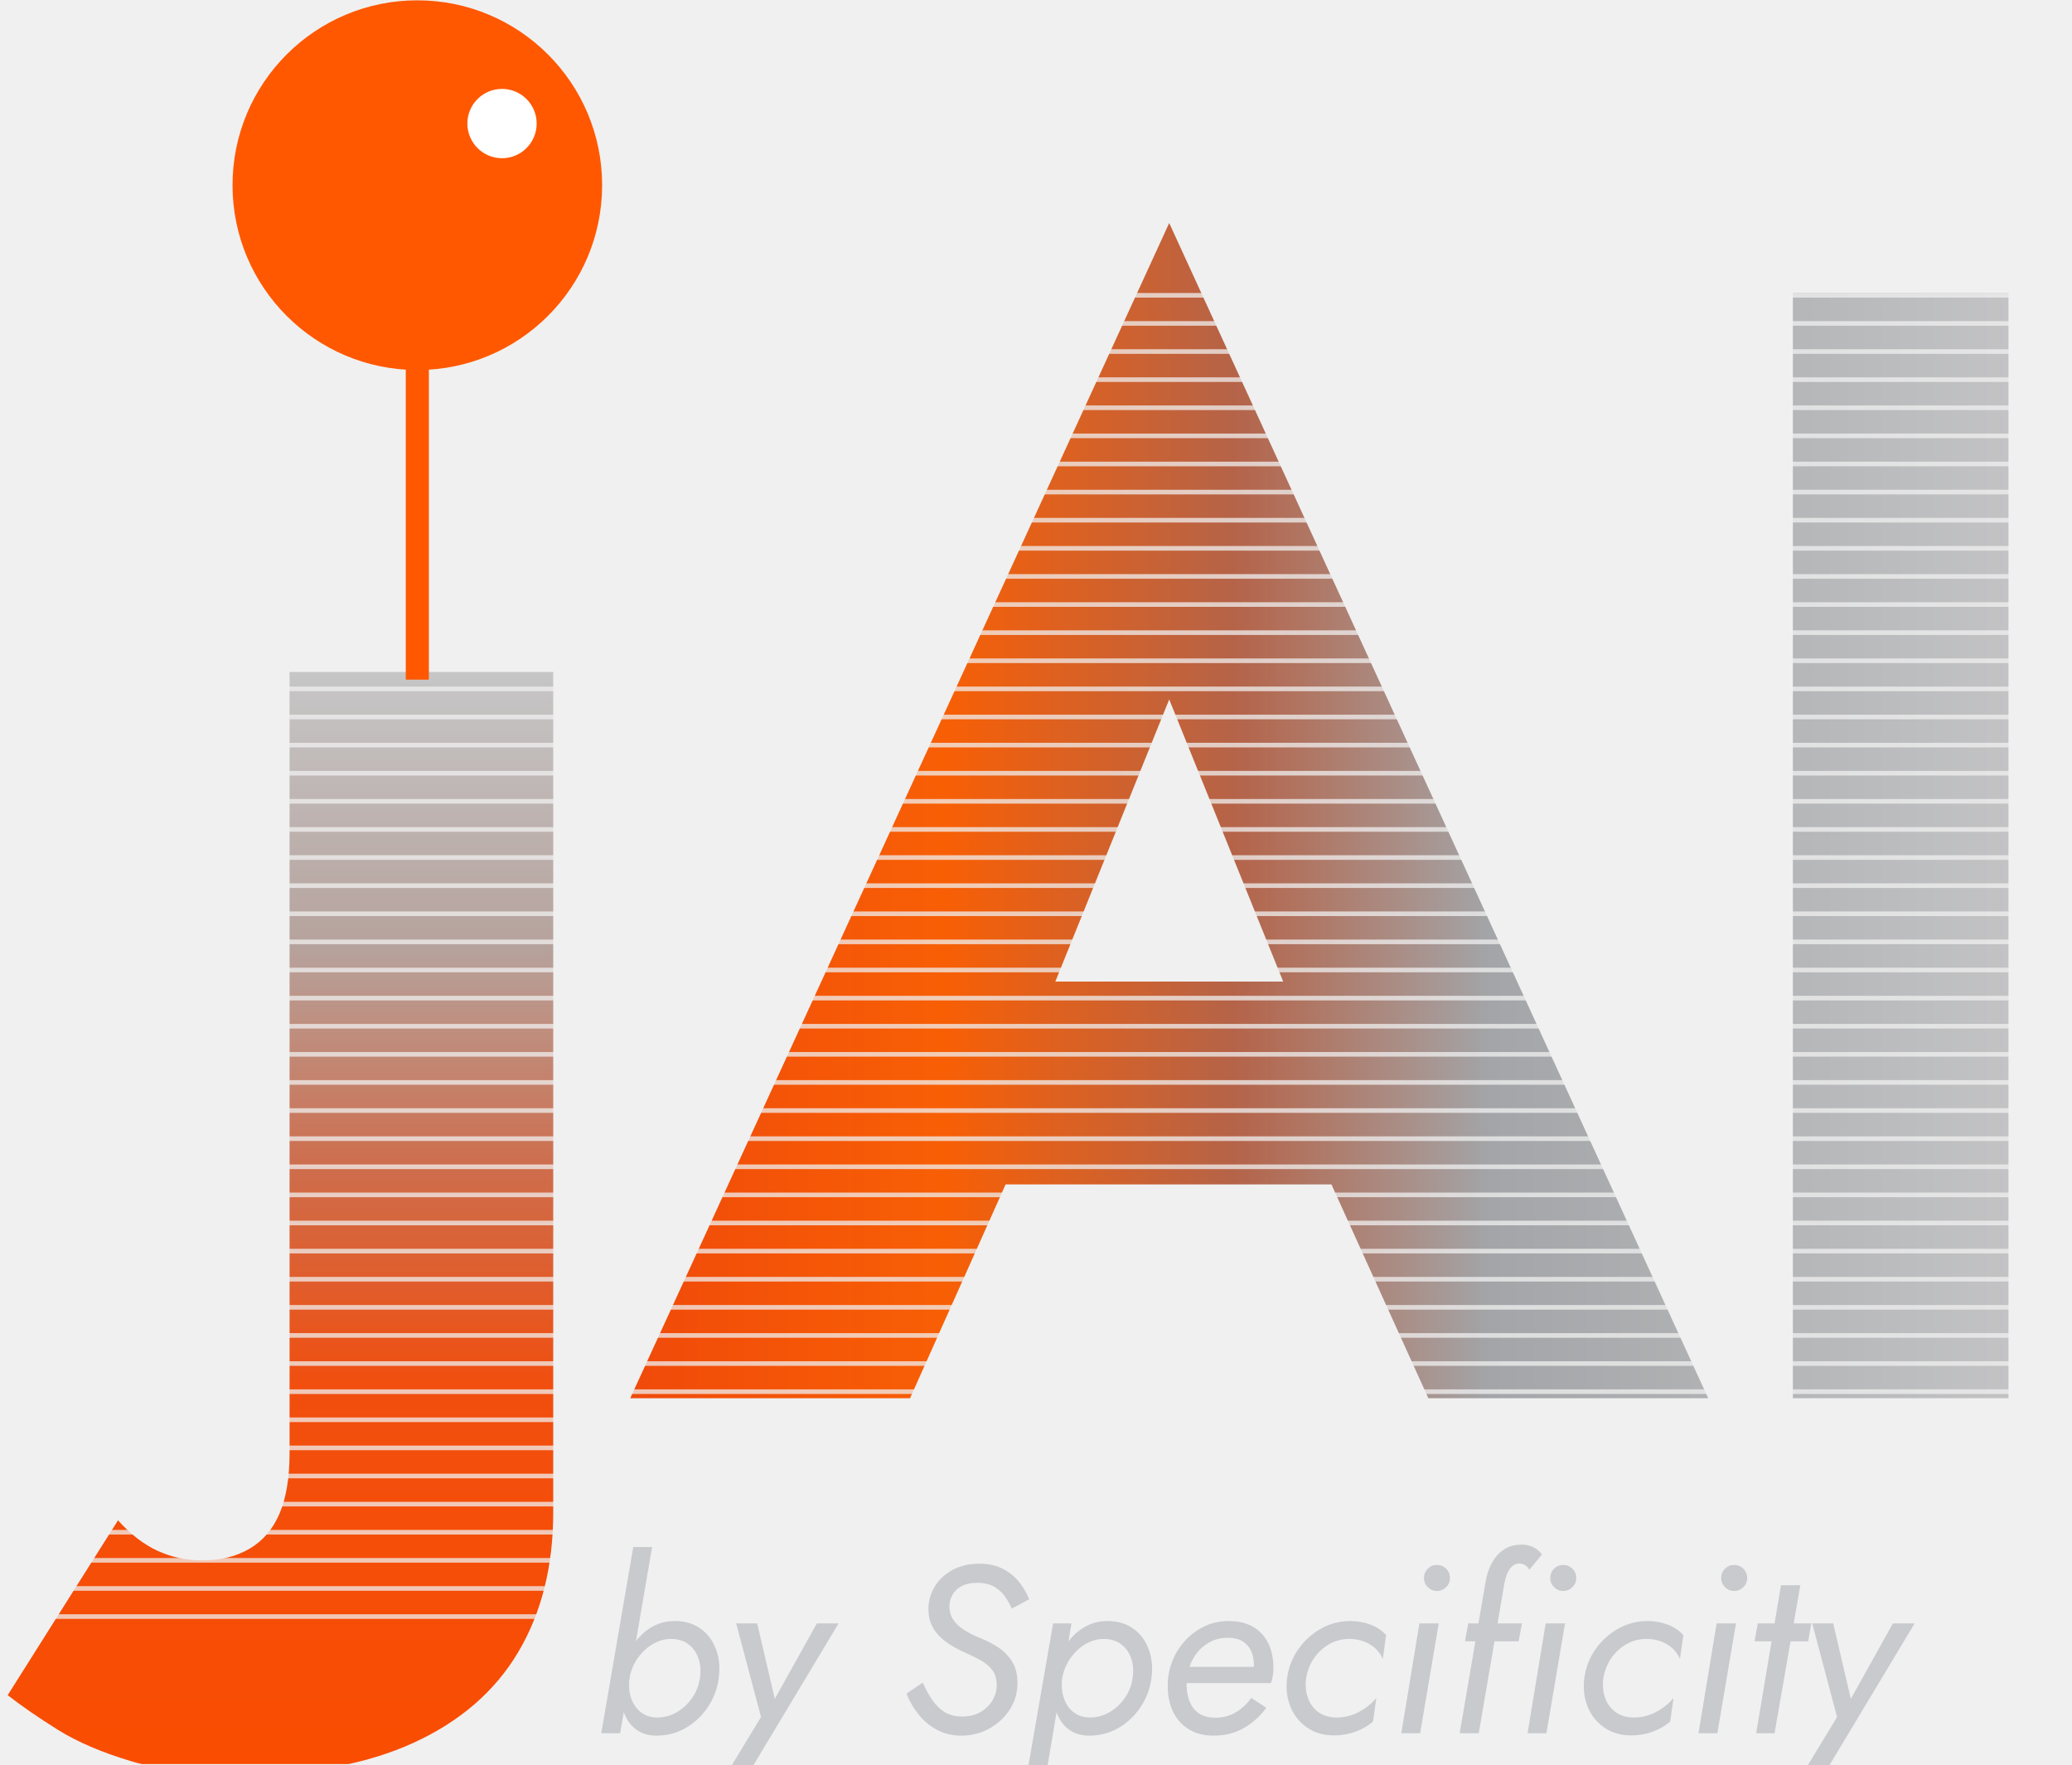
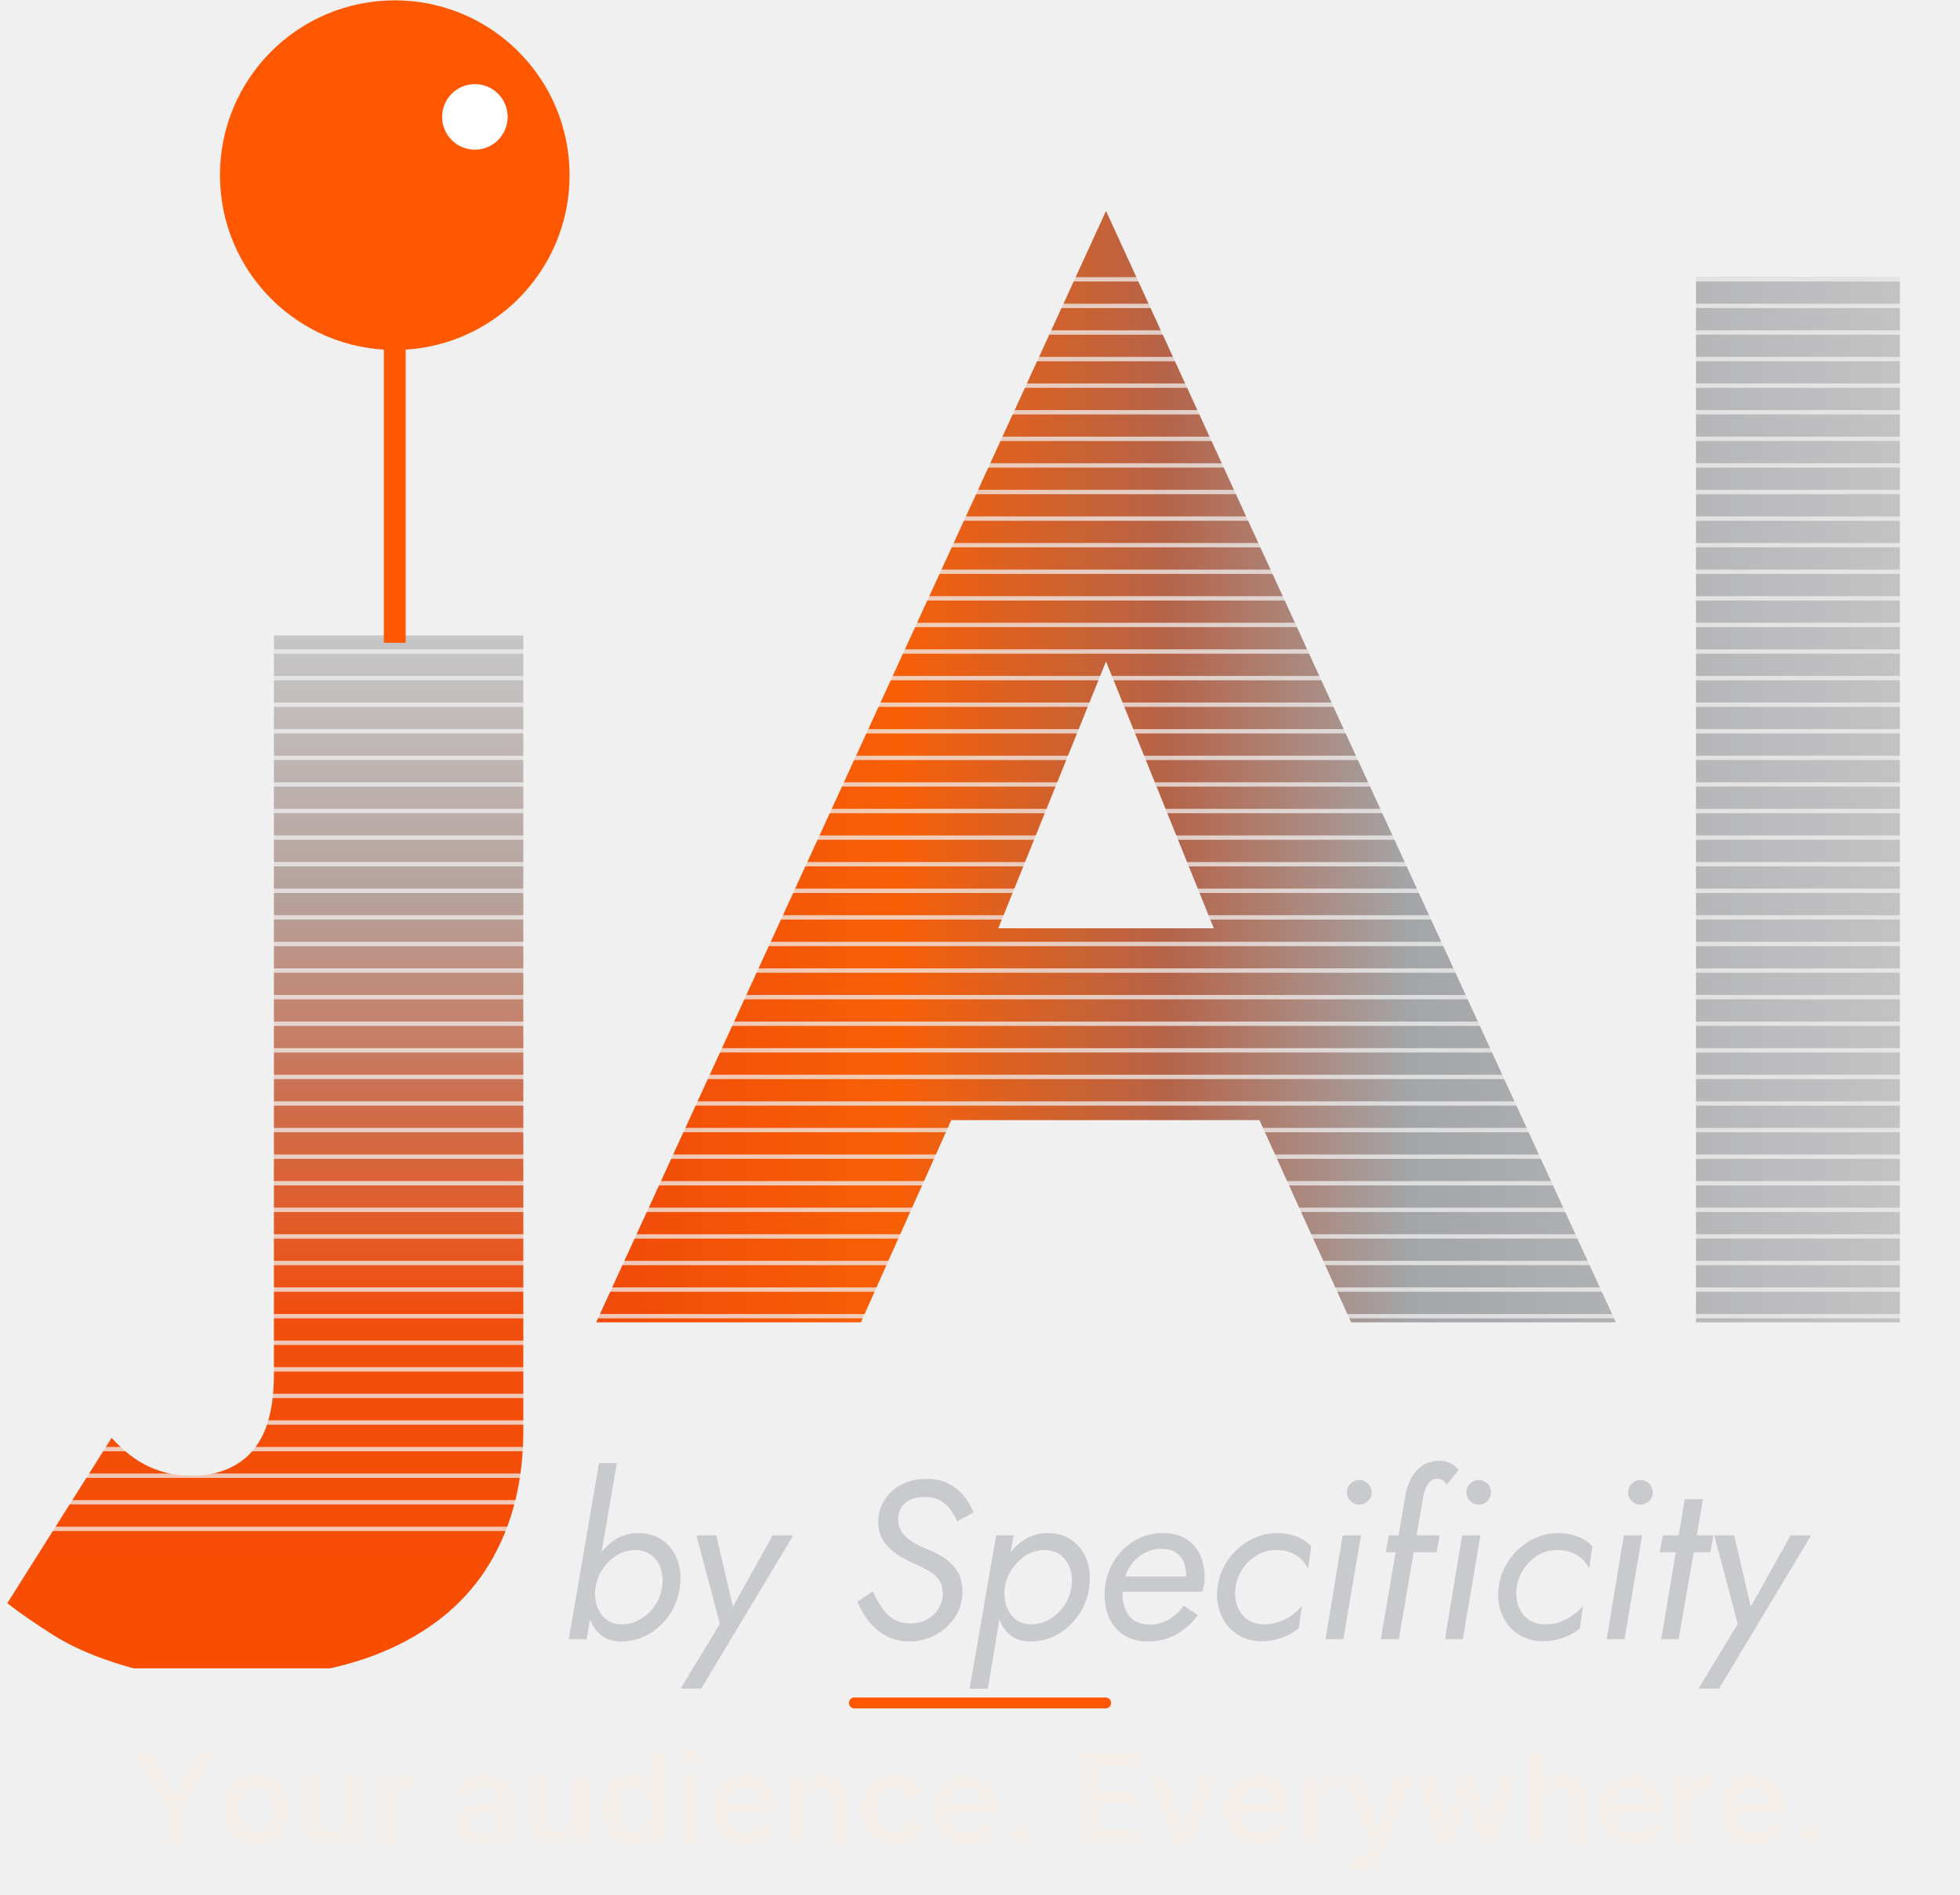
- <svg xmlns="http://www.w3.org/2000/svg" viewBox="256.3 42.0 538.2 458.0" width="538" height="458">
+ <svg xmlns="http://www.w3.org/2000/svg" viewBox="256.3 42.0 538.2 520" width="538" height="520">
  <defs>
    <linearGradient id="ai" gradientUnits="userSpaceOnUse" x1="420" y1="0" x2="792.5" y2="0">
      <stop offset="0" stop-color="#F04A0A" />
      <stop offset="0.22" stop-color="#F85F05" />
      <stop offset="0.42" stop-color="#B56348" />
      <stop offset="0.6" stop-color="#A3A5A8" />
      <stop offset="1" stop-color="#C6C6C7" />
    </linearGradient>
    <linearGradient id="jg" gradientUnits="userSpaceOnUse" x1="0" y1="216.4" x2="0" y2="502.8">
      <stop offset="0" stop-color="#C6C6C7" />
      <stop offset="0.25" stop-color="#B6A29C" />
      <stop offset="0.45" stop-color="#CE6D4C" />
      <stop offset="0.65" stop-color="#F14E0E" />
      <stop offset="1" stop-color="#FA4D01" />
    </linearGradient>
    <mask id="m" maskUnits="userSpaceOnUse" x="256.296" y="42" width="538.222" height="458">
      <rect x="256.296" y="42" width="538.222" height="458" fill="#fff" />
      <g fill="#000" opacity="0.75">
        <rect x="253" y="118.0" width="544" height="1.2" />
        <rect x="253" y="125.3" width="544" height="1.2" />
        <rect x="253" y="132.6" width="544" height="1.2" />
        <rect x="253" y="139.9" width="544" height="1.2" />
        <rect x="253" y="147.2" width="544" height="1.2" />
        <rect x="253" y="154.5" width="544" height="1.2" />
        <rect x="253" y="161.8" width="544" height="1.2" />
        <rect x="253" y="169.1" width="544" height="1.2" />
        <rect x="253" y="176.4" width="544" height="1.2" />
        <rect x="253" y="183.7" width="544" height="1.2" />
        <rect x="253" y="191.0" width="544" height="1.2" />
        <rect x="253" y="198.3" width="544" height="1.2" />
        <rect x="253" y="205.6" width="544" height="1.2" />
        <rect x="253" y="212.9" width="544" height="1.2" />
        <rect x="253" y="220.2" width="544" height="1.2" />
        <rect x="253" y="227.5" width="544" height="1.2" />
        <rect x="253" y="234.8" width="544" height="1.2" />
        <rect x="253" y="242.1" width="544" height="1.2" />
        <rect x="253" y="249.4" width="544" height="1.2" />
        <rect x="253" y="256.7" width="544" height="1.2" />
        <rect x="253" y="264.0" width="544" height="1.2" />
        <rect x="253" y="271.3" width="544" height="1.2" />
        <rect x="253" y="278.6" width="544" height="1.2" />
        <rect x="253" y="285.9" width="544" height="1.2" />
        <rect x="253" y="293.2" width="544" height="1.2" />
        <rect x="253" y="300.5" width="544" height="1.2" />
        <rect x="253" y="307.8" width="544" height="1.2" />
        <rect x="253" y="315.1" width="544" height="1.2" />
        <rect x="253" y="322.4" width="544" height="1.2" />
        <rect x="253" y="329.7" width="544" height="1.2" />
        <rect x="253" y="337.0" width="544" height="1.2" />
        <rect x="253" y="344.3" width="544" height="1.2" />
        <rect x="253" y="351.6" width="544" height="1.2" />
        <rect x="253" y="358.9" width="544" height="1.2" />
        <rect x="253" y="366.2" width="544" height="1.2" />
        <rect x="253" y="373.5" width="544" height="1.2" />
        <rect x="253" y="380.8" width="544" height="1.2" />
        <rect x="253" y="388.1" width="544" height="1.2" />
        <rect x="253" y="395.4" width="544" height="1.2" />
        <rect x="253" y="402.7" width="544" height="1.2" />
        <rect x="253" y="410.0" width="544" height="1.2" />
        <rect x="253" y="417.3" width="544" height="1.2" />
        <rect x="253" y="424.6" width="544" height="1.2" />
        <rect x="253" y="431.9" width="544" height="1.2" />
        <rect x="253" y="439.2" width="544" height="1.2" />
        <rect x="253" y="446.5" width="544" height="1.2" />
        <rect x="253" y="453.8" width="544" height="1.2" />
        <rect x="253" y="461.1" width="544" height="1.2" />
      </g>
    </mask>
  </defs>
  <g mask="url(#m)">
    <path fill="url(#jg)" d="M286.953 436.708 258.296 482.112Q263.533 486.212 271.242 491.049Q278.951 495.885 290.718 499.364Q302.485 502.843 318.246 502.843Q345.374 502.843 363.621 494.522Q381.868 486.2 390.934 470.881Q400.0 455.562 400.0 434.695V216.4H331.516V419.131Q331.516 428.839 328.923 434.923Q326.33 441.007 321.143 444.061Q315.957 447.114 308.884 447.114Q302.64 447.114 297.243 444.632Q291.846 442.15 286.953 436.708Z" />
    <path fill="url(#ai)" d="M490.475 349.473H631.045L626.73 296.8H494.79ZM560.0 223.544 597.564 316.489 595.173 334.116 627.315 405.0H700.0L560.0 99.828L420.0 405.0H492.685L525.587 331.401L522.724 315.868Z" />
    <path fill="url(#ai)" d="M722.0 118.0V405.0H778.0V118.0Z" />
  </g>
  <rect x="361.7" y="90.0" width="6" height="128.4" fill="#FF5800" />
  <circle cx="364.7" cy="90" r="48" fill="#FF5800" />
  <circle cx="386.7" cy="74" r="9" fill="#FFFFFF" />
  <g fill="#C8CACD">
    <path transform="translate(410.0,492.0) scale(0.062,-0.062)" d="M253 780H174L40 0H119ZM532 230Q541 295 521.5 349.5Q502 404 457.5 437.0Q413 470 348 470Q302 470 263.5 451.0Q225 432 196.0 399.0Q167 366 148.0 322.5Q129 279 122 230Q116 184 121.5 141.0Q127 98 145.0 64.0Q163 30 194.5 10.0Q226 -10 272 -10Q337 -10 392.5 21.5Q448 53 485.5 108.0Q523 163 532 230ZM453 230Q446 183 419.0 145.5Q392 108 353.5 86.5Q315 65 270 66Q240 67 217.5 80.0Q195 93 180.0 116.0Q165 139 159.5 168.0Q154 197 158 230Q164 265 180.5 295.0Q197 325 221.0 347.5Q245 370 273.5 382.5Q302 395 332 395Q376 395 405.5 372.5Q435 350 447.5 312.5Q460 275 453 230Z" />
    <path transform="translate(444.3,492.0) scale(0.062,-0.062)" d="M481 460H390L192 105L224 100L140 460H52L156 68L-18 -219H73Z" />
    <path transform="translate(470.8,492.0) scale(0.062,-0.062)" d="" />
    <path transform="translate(489.4,492.0) scale(0.062,-0.062)" d="M106 212 38 166Q56 120 88.0 79.5Q120 39 165.5 14.5Q211 -10 268 -10Q331 -10 384.5 19.5Q438 49 470.5 99.0Q503 149 503 210Q503 266 479.5 302.0Q456 338 421.0 360.5Q386 383 351 397Q318 410 293.5 424.0Q269 438 252.0 454.0Q235 470 226.5 489.0Q218 508 218 530Q218 558 231.0 580.5Q244 603 269.5 616.5Q295 630 333 630Q377 630 405.0 614.0Q433 598 450.5 573.0Q468 548 479 522L552 561Q537 600 509.5 634.0Q482 668 441.0 689.0Q400 710 343 710Q279 710 231.0 684.0Q183 658 156.5 614.5Q130 571 130 519Q130 479 145.5 449.0Q161 419 185.0 398.0Q209 377 235.5 362.0Q262 347 285 337Q321 321 350.5 304.5Q380 288 398.0 264.0Q416 240 416 200Q416 168 398.5 138.0Q381 108 348.5 89.0Q316 70 271 70Q229 70 199.0 88.0Q169 106 147.0 138.0Q125 170 106 212Z" />
    <path transform="translate(522.4,492.0) scale(0.062,-0.062)" d="M83 -219 197 460H120L2 -220ZM532 230Q541 295 521.5 349.5Q502 404 457.5 437.0Q413 470 348 470Q302 470 263.5 451.0Q225 432 196.0 399.0Q167 366 148.0 322.5Q129 279 122 230Q116 184 121.5 141.0Q127 98 145.0 64.0Q163 30 194.5 10.0Q226 -10 272 -10Q337 -10 392.5 21.5Q448 53 485.5 108.0Q523 163 532 230ZM453 230Q446 183 419.0 145.5Q392 108 353.5 86.5Q315 65 270 66Q240 67 217.5 80.0Q195 93 180.0 116.0Q165 139 159.5 168.0Q154 197 158 230Q164 265 180.5 295.0Q197 325 221.0 347.5Q245 370 273.5 382.5Q302 395 332 395Q376 395 405.5 372.5Q435 350 447.5 312.5Q460 275 453 230Z" />
    <path transform="translate(556.7,492.0) scale(0.062,-0.062)" d="M238 -10Q312 -10 368.0 23.0Q424 56 460 107L397 148Q372 112 333.5 88.5Q295 65 248 65Q206 65 179.0 82.5Q152 100 139.0 132.0Q126 164 126 205Q126 244 138.5 279.5Q151 315 174.0 342.0Q197 369 228.5 384.5Q260 400 298 400Q335 400 359.0 386.0Q383 372 395.5 346.5Q408 321 408 285Q408 271 404.0 257.5Q400 244 395 232L426 278H96V210H479Q483 218 486.5 236.0Q490 254 490 269Q490 335 467.0 379.5Q444 424 402.5 447.0Q361 470 303 470Q248 470 201.5 448.0Q155 426 120.5 388.5Q86 351 66.5 302.5Q47 254 47 200Q47 134 71.0 87.0Q95 40 138.0 15.0Q181 -10 238 -10Z" />
    <path transform="translate(587.7,492.0) scale(0.062,-0.062)" d="M127 230Q134 276 159.0 313.0Q184 350 222.5 372.5Q261 395 307 395Q357 395 394.5 372.0Q432 349 448 311L462 411Q436 440 396.5 455.0Q357 470 313 470Q245 470 188.0 437.5Q131 405 93.5 351.0Q56 297 47 230Q39 166 61.0 111.5Q83 57 130.5 24.0Q178 -9 244 -9Q291 -9 333.5 6.5Q376 22 407 49L421 148Q395 115 349.5 90.0Q304 65 251 66Q206 67 176.0 90.0Q146 113 133.5 150.5Q121 188 127 230Z" />
    <path transform="translate(616.5,492.0) scale(0.062,-0.062)" d="M156 650Q156 628 172.0 612.0Q188 596 210 596Q233 596 249.0 612.0Q265 628 265 650Q265 673 249.0 689.0Q233 705 210 705Q188 705 172.0 689.0Q156 673 156 650ZM137 460 61 0H140L218 460Z" />
    <path transform="translate(632.1,492.0) scale(0.062,-0.062)" d="M90 460 76 385H301L315 460ZM346 685 399 749Q386 766 366.0 777.5Q346 789 317 790Q273 791 241.0 770.5Q209 750 189.0 713.5Q169 677 162 631L54 0H134L240 620Q244 645 252.0 665.5Q260 686 273.0 698.5Q286 711 304 711Q317 711 327.5 704.5Q338 698 346 685Z" />
    <path transform="translate(649.3,492.0) scale(0.062,-0.062)" d="M156 650Q156 628 172.0 612.0Q188 596 210 596Q233 596 249.0 612.0Q265 628 265 650Q265 673 249.0 689.0Q233 705 210 705Q188 705 172.0 689.0Q156 673 156 650ZM137 460 61 0H140L218 460Z" />
    <path transform="translate(664.9,492.0) scale(0.062,-0.062)" d="M127 230Q134 276 159.0 313.0Q184 350 222.5 372.5Q261 395 307 395Q357 395 394.5 372.0Q432 349 448 311L462 411Q436 440 396.5 455.0Q357 470 313 470Q245 470 188.0 437.5Q131 405 93.5 351.0Q56 297 47 230Q39 166 61.0 111.5Q83 57 130.5 24.0Q178 -9 244 -9Q291 -9 333.5 6.5Q376 22 407 49L421 148Q395 115 349.5 90.0Q304 65 251 66Q206 67 176.0 90.0Q146 113 133.5 150.5Q121 188 127 230Z" />
    <path transform="translate(693.7,492.0) scale(0.062,-0.062)" d="M156 650Q156 628 172.0 612.0Q188 596 210 596Q233 596 249.0 612.0Q265 628 265 650Q265 673 249.0 689.0Q233 705 210 705Q188 705 172.0 689.0Q156 673 156 650ZM137 460 61 0H140L218 460Z" />
    <path transform="translate(709.3,492.0) scale(0.062,-0.062)" d="M58 460 44 385H269L282 460ZM155 620 51 0H128L236 620Z" />
    <path transform="translate(723.8,492.0) scale(0.062,-0.062)" d="M481 460H390L192 105L224 100L140 460H52L156 68L-18 -219H73Z" />
  </g>
+   <g aria-label="Your audience. Everywhere." fill="#F3EEE9" transform="translate(292.11 548) scale(0.01660156 -0.01660156)">
+     <path transform="translate(0.00 0)" d="M600 0V577L50 1490H362L628 1020Q659 965 685.0 913.5Q711 862 735 800Q760 864 785.5 915.5Q811 967 840 1020L1101 1490H1411L867 577V0Z" />
+     <path transform="translate(1461.00 0)" d="M623 -23Q460 -23 340.0 49.5Q220 122 154.5 251.5Q89 381 89 553Q89 727 154.5 857.5Q220 988 340.0 1060.0Q460 1132 623 1132Q786 1132 906.0 1060.0Q1026 988 1092.0 857.5Q1158 727 1158 553Q1158 381 1092.0 251.5Q1026 122 906.0 49.5Q786 -23 623 -23ZM623 188Q714 188 774.0 237.0Q834 286 864.0 369.0Q894 452 894 554Q894 657 864.0 740.0Q834 823 774.0 872.0Q714 921 623 921Q533 921 473.0 872.0Q413 823 383.5 740.0Q354 657 354 554Q354 452 383.5 369.0Q413 286 473.0 237.0Q533 188 623 188Z" />
+     <path transform="translate(2708.00 0)" d="M521 -14Q348 -14 243.0 96.0Q138 206 138 407V1118H398V447Q398 335 456.5 271.0Q515 207 617 207Q721 207 788.0 274.0Q855 341 855 463V1118H1116V0H869L867 224Q767 -14 521 -14Z" />
+     <path transform="translate(3962.00 0)" d="M138 0V1118H390V931H402Q432 1028 507.0 1080.5Q582 1133 678 1133Q728 1133 773 1126V887Q757 891 721.0 895.5Q685 900 650 900Q541 900 469.5 832.5Q398 765 398 658V0Z" />
+     <path transform="translate(5291.00 0)" d="M450 -23Q344 -23 259.0 15.5Q174 54 125.0 129.0Q76 204 76 314Q76 440 137.5 509.5Q199 579 296.5 610.5Q394 642 502 653Q648 669 713.0 682.5Q778 696 778 754V759Q778 841 728.0 886.5Q678 932 583 932Q485 932 427.0 889.0Q369 846 349 791L108 840Q157 988 285.5 1060.0Q414 1132 582 1132Q661 1132 741.5 1113.5Q822 1095 889.0 1051.5Q956 1008 997.0 933.5Q1038 859 1038 747V0H789V154H779Q742 82 661.0 29.5Q580 -23 450 -23ZM517 170Q637 170 708.5 239.0Q780 308 780 401V533Q762 519 716.0 508.5Q670 498 618.5 490.5Q567 483 533 478Q445 466 386.5 430.0Q328 394 328 317Q328 245 381.0 207.5Q434 170 517 170Z" />
+     <path transform="translate(6467.00 0)" d="M521 -14Q348 -14 243.0 96.0Q138 206 138 407V1118H398V447Q398 335 456.5 271.0Q515 207 617 207Q721 207 788.0 274.0Q855 341 855 463V1118H1116V0H869L867 224Q767 -14 521 -14Z" />
+     <path transform="translate(7721.00 0)" d="M550 -20Q418 -20 313.5 47.5Q209 115 149.0 244.0Q89 373 89 557Q89 743 150.0 871.5Q211 1000 315.5 1066.0Q420 1132 549 1132Q649 1132 712.5 1098.5Q776 1065 813.0 1018.5Q850 972 870 933H881V1490H1141V0H886V177H870Q849 137 811.0 91.0Q773 45 709.5 12.5Q646 -20 550 -20ZM621 194Q748 194 817.0 294.5Q886 395 886 558Q886 721 817.5 819.5Q749 918 621 918Q489 918 422.0 816.0Q355 714 355 558Q355 401 422.5 297.5Q490 194 621 194Z" />
+     <path transform="translate(8999.00 0)" d="M138 0V1118H398V0ZM268 1276Q206 1276 161.5 1317.5Q117 1359 117 1419Q117 1478 161.5 1519.5Q206 1561 268 1561Q331 1561 375.5 1519.5Q420 1478 420 1419Q420 1359 375.5 1317.5Q331 1276 268 1276Z" />
+     <path transform="translate(9535.00 0)" d="M632 -23Q463 -23 341.5 48.0Q220 119 154.5 248.0Q89 377 89 552Q89 724 153.5 854.5Q218 985 336.5 1058.5Q455 1132 615 1132Q751 1132 867.5 1072.5Q984 1013 1055.0 888.5Q1126 764 1126 568V486H348Q353 337 431.5 259.0Q510 181 635 181Q721 181 782.5 218.0Q844 255 870 326L1109 277Q1069 142 943.5 59.5Q818 -23 632 -23ZM349 663H873Q861 783 796.5 855.5Q732 928 616 928Q497 928 427.5 851.5Q358 775 349 663Z" />
+     <path transform="translate(10746.00 0)" d="M398 655V0H138V1118H384L387 895Q487 1132 733 1132Q906 1132 1010.5 1022.0Q1115 912 1115 711V0H855V671Q855 783 797.0 847.0Q739 911 637 911Q533 911 465.5 844.0Q398 777 398 655Z" />
+     <path transform="translate(11999.00 0)" d="M623 -23Q460 -23 340.0 49.5Q220 122 154.5 251.5Q89 381 89 553Q89 727 154.5 857.5Q220 988 340.0 1060.0Q460 1132 623 1132Q810 1132 939.5 1038.5Q1069 945 1105 781L862 730Q841 817 780.0 869.0Q719 921 625 921Q489 921 421.5 816.0Q354 711 354 554Q354 451 384.0 368.0Q414 285 474.0 236.5Q534 188 625 188Q721 188 782.5 242.5Q844 297 865 387L1108 336Q1072 169 942.0 73.0Q812 -23 623 -23Z" />
+     <path transform="translate(13192.00 0)" d="M632 -23Q463 -23 341.5 48.0Q220 119 154.5 248.0Q89 377 89 552Q89 724 153.5 854.5Q218 985 336.5 1058.5Q455 1132 615 1132Q751 1132 867.5 1072.5Q984 1013 1055.0 888.5Q1126 764 1126 568V486H348Q353 337 431.5 259.0Q510 181 635 181Q721 181 782.5 218.0Q844 255 870 326L1109 277Q1069 142 943.5 59.5Q818 -23 632 -23ZM349 663H873Q861 783 796.5 855.5Q732 928 616 928Q497 928 427.5 851.5Q358 775 349 663Z" />
+     <path transform="translate(14403.00 0)" d="M326 -17Q259 -17 212.5 29.0Q166 75 166 143Q166 210 212.5 256.0Q259 302 326 302Q394 302 440.5 256.0Q487 210 487 143Q487 75 440.5 29.0Q394 -17 326 -17Z" />
+     <path transform="translate(15572.00 0)" d="M150 0V1490H1118V1265H417V863H1066V641H417V225H1122V0Z" />
+     <path transform="translate(16812.00 0)" d="M455 0 39 1118H317L521 510Q546 436 565.5 361.0Q585 286 604 210Q622 286 641.0 361.0Q660 436 685 510L888 1118H1164L746 0Z" />
+     <path transform="translate(18014.00 0)" d="M632 -23Q463 -23 341.5 48.0Q220 119 154.5 248.0Q89 377 89 552Q89 724 153.5 854.5Q218 985 336.5 1058.5Q455 1132 615 1132Q751 1132 867.5 1072.5Q984 1013 1055.0 888.5Q1126 764 1126 568V486H348Q353 337 431.5 259.0Q510 181 635 181Q721 181 782.5 218.0Q844 255 870 326L1109 277Q1069 142 943.5 59.5Q818 -23 632 -23ZM349 663H873Q861 783 796.5 855.5Q732 928 616 928Q497 928 427.5 851.5Q358 775 349 663Z" />
+     <path transform="translate(19225.00 0)" d="M138 0V1118H390V931H402Q432 1028 507.0 1080.5Q582 1133 678 1133Q728 1133 773 1126V887Q757 891 721.0 895.5Q685 900 650 900Q541 900 469.5 832.5Q398 765 398 658V0Z" />
+     <path transform="translate(20038.00 0)" d="M127 -399 188 -196 219 -204Q307 -228 366.0 -199.5Q425 -171 445 -75L461 -4L39 1118H317L521 510Q545 437 563.0 364.5Q581 292 597 219Q616 293 635.5 365.5Q655 438 680 510L891 1118H1166L686 -144Q635 -278 544.0 -352.0Q453 -426 301 -426Q246 -426 199.5 -418.0Q153 -410 127 -399Z" />
+     <path transform="translate(21243.00 0)" d="M377 0 44 1118H318L428 680Q449 588 474.5 480.5Q500 373 524 246Q548 370 574.0 477.5Q600 585 624 680L737 1118H985L1095 680Q1117 587 1143.0 479.5Q1169 372 1194 246Q1217 371 1241.5 478.5Q1266 586 1289 680L1399 1118H1675L1341 0H1078L947 456Q924 536 902.0 630.5Q880 725 859 819Q838 725 815.5 630.0Q793 535 771 456L640 0Z" />
+     <path transform="translate(22962.00 0)" d="M398 655V0H138V1490H394V911Q496 1132 733 1132Q906 1132 1011.0 1022.0Q1116 912 1116 711V0H855V671Q855 783 797.0 847.0Q739 911 637 911Q533 911 465.5 844.0Q398 777 398 655Z" />
+     <path transform="translate(24216.00 0)" d="M632 -23Q463 -23 341.5 48.0Q220 119 154.5 248.0Q89 377 89 552Q89 724 153.5 854.5Q218 985 336.5 1058.5Q455 1132 615 1132Q751 1132 867.5 1072.5Q984 1013 1055.0 888.5Q1126 764 1126 568V486H348Q353 337 431.5 259.0Q510 181 635 181Q721 181 782.5 218.0Q844 255 870 326L1109 277Q1069 142 943.5 59.5Q818 -23 632 -23ZM349 663H873Q861 783 796.5 855.5Q732 928 616 928Q497 928 427.5 851.5Q358 775 349 663Z" />
+     <path transform="translate(25427.00 0)" d="M138 0V1118H390V931H402Q432 1028 507.0 1080.5Q582 1133 678 1133Q728 1133 773 1126V887Q757 891 721.0 895.5Q685 900 650 900Q541 900 469.5 832.5Q398 765 398 658V0Z" />
+     <path transform="translate(26240.00 0)" d="M632 -23Q463 -23 341.5 48.0Q220 119 154.5 248.0Q89 377 89 552Q89 724 153.5 854.5Q218 985 336.5 1058.5Q455 1132 615 1132Q751 1132 867.5 1072.5Q984 1013 1055.0 888.5Q1126 764 1126 568V486H348Q353 337 431.5 259.0Q510 181 635 181Q721 181 782.5 218.0Q844 255 870 326L1109 277Q1069 142 943.5 59.5Q818 -23 632 -23ZM349 663H873Q861 783 796.5 855.5Q732 928 616 928Q497 928 427.5 851.5Q358 775 349 663Z" />
+     <path transform="translate(27451.00 0)" d="M326 -17Q259 -17 212.5 29.0Q166 75 166 143Q166 210 212.5 256.0Q259 302 326 302Q394 302 440.5 256.0Q487 210 487 143Q487 75 440.5 29.0Q394 -17 326 -17Z" />
+   </g>
+   <rect x="489.4" y="508" width="72" height="3" rx="1.5" fill="#FF5800" />
</svg>
